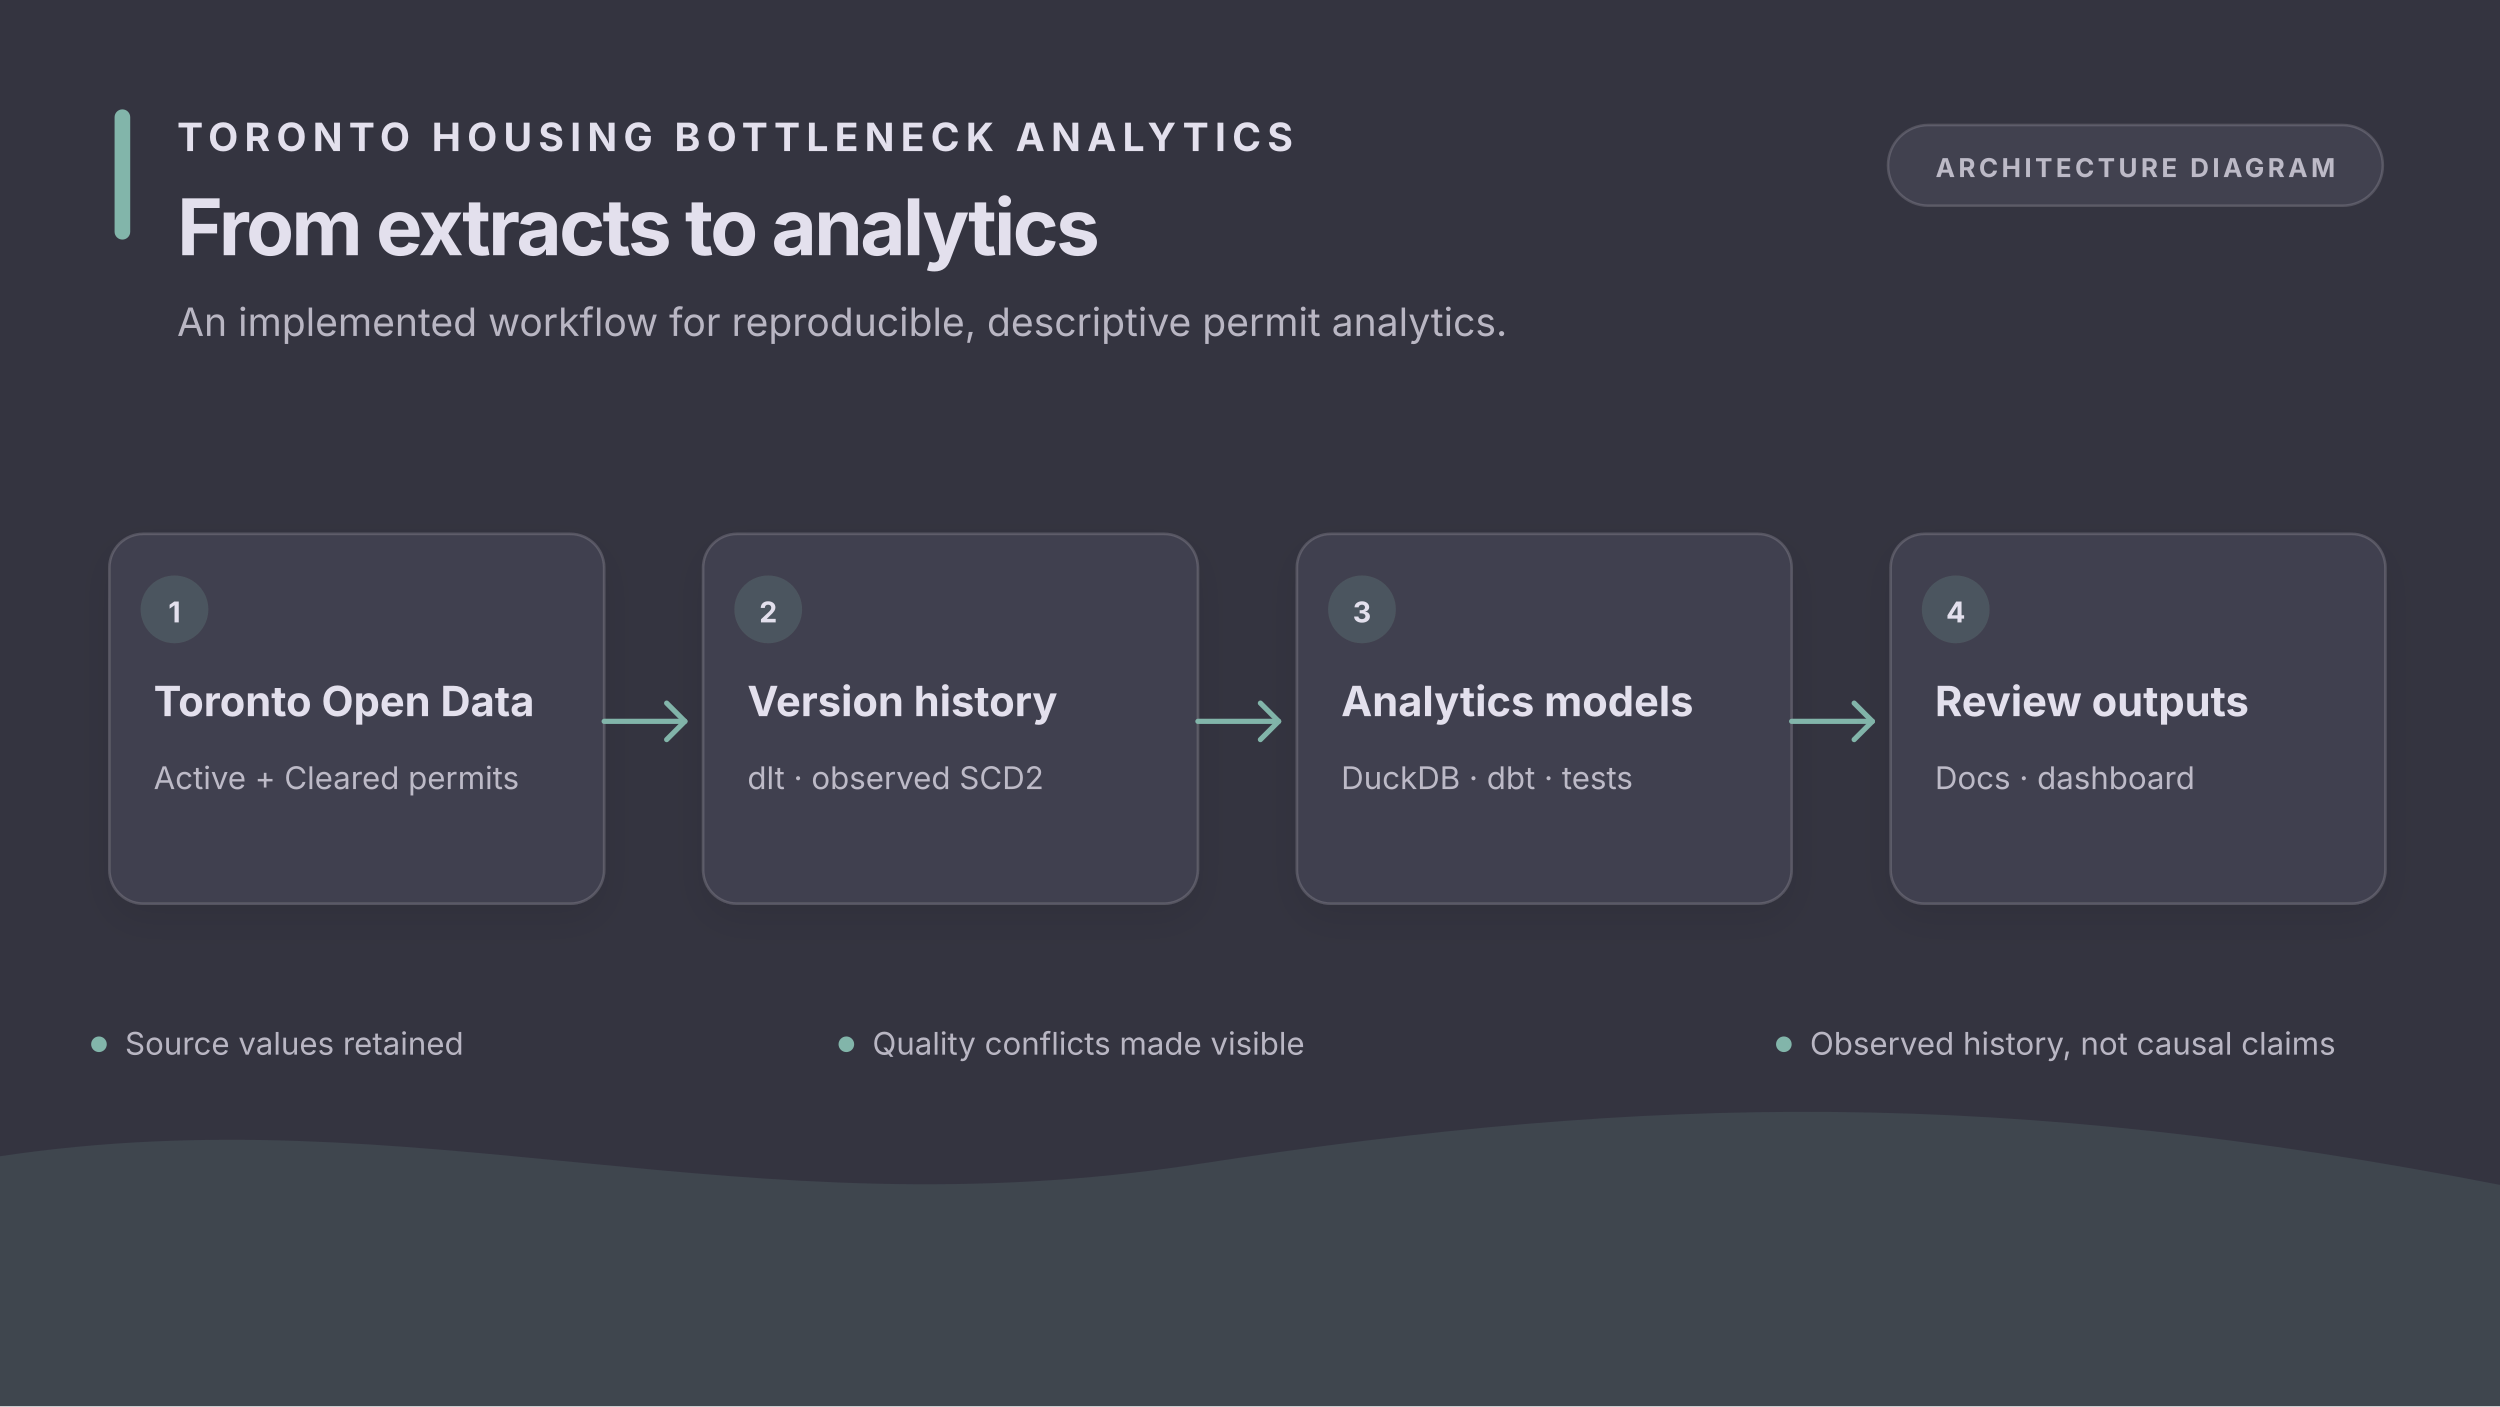
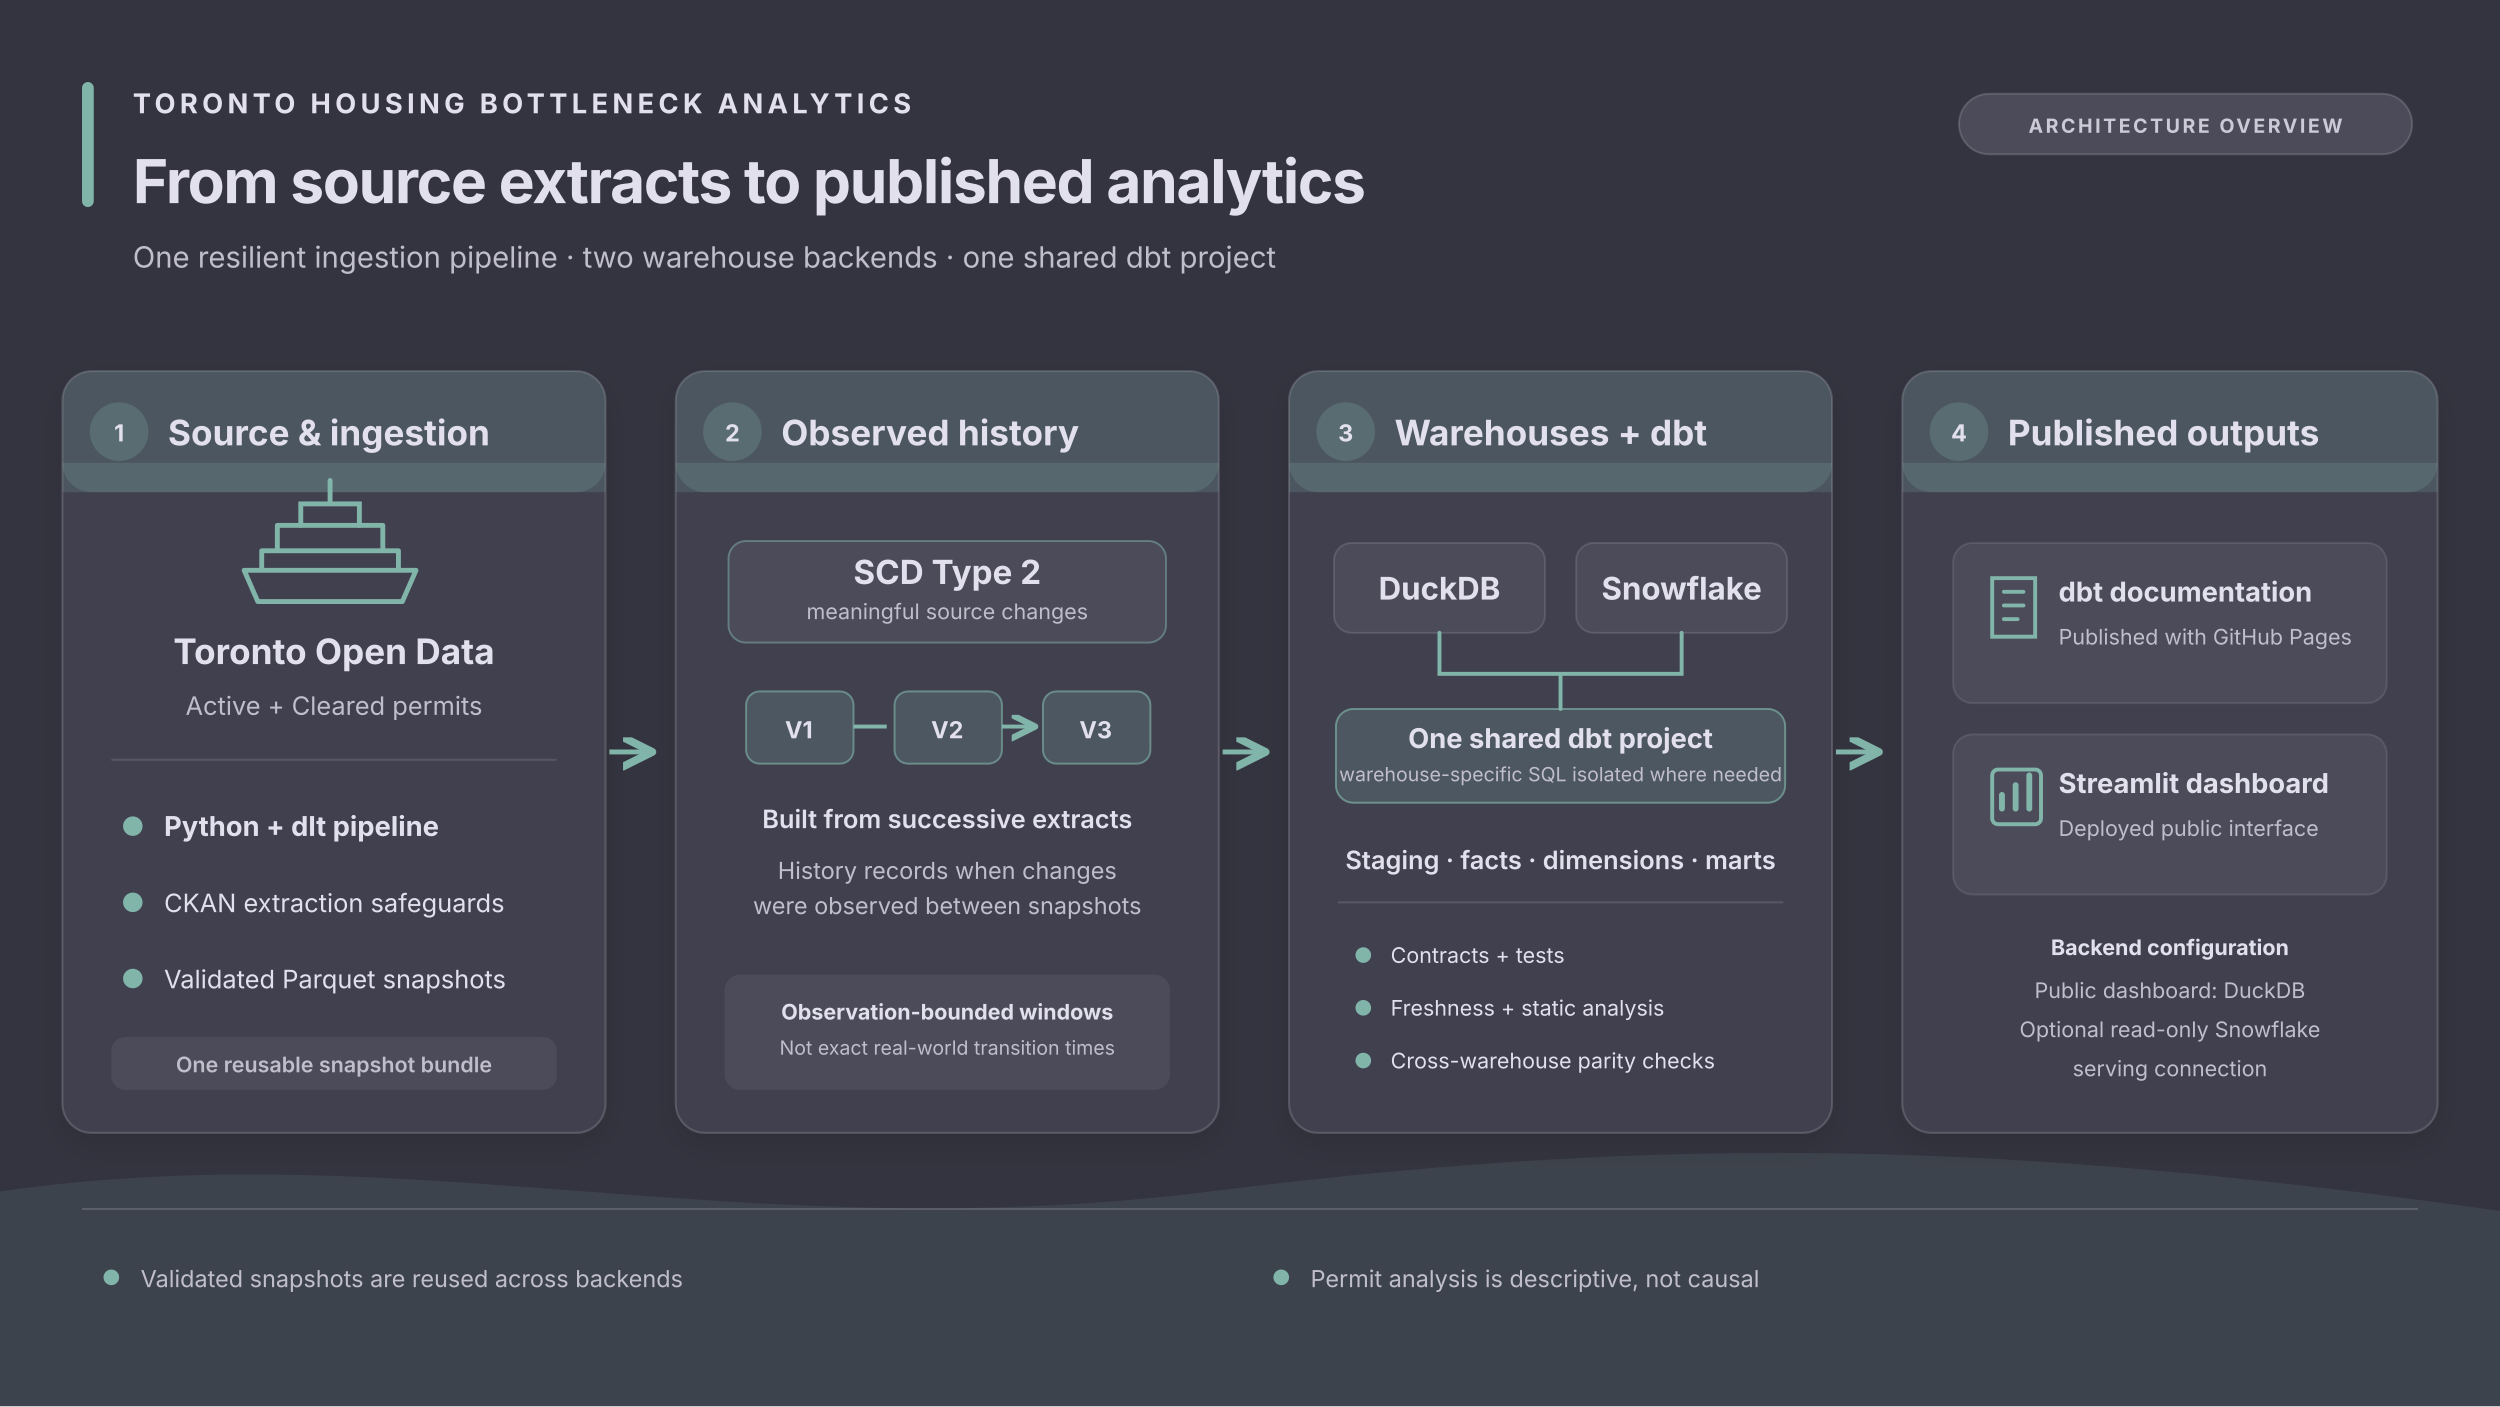
- <svg xmlns="http://www.w3.org/2000/svg" width="960" height="540" viewBox="0 0 960 540" role="img">
+ <svg xmlns="http://www.w3.org/2000/svg" width="1280" height="720" viewBox="0 0 1280 720" role="img" aria-labelledby="title desc">
  <defs>
    <linearGradient id="bg" x1="0" y1="0" x2="1" y2="1">
      <stop offset="0%" stop-color="#343440" />
      <stop offset="100%" stop-color="#343440" />
    </linearGradient>
    <filter id="shadow" x="-15%" y="-20%" width="130%" height="145%">
-       <feDropShadow dx="0" dy="6" stdDeviation="7" flood-color="#25252F" flood-opacity="0.08" />
+       <feDropShadow dx="0" dy="6" stdDeviation="7" flood-color="#17171D" flood-opacity="0.10" />
    </filter>
+     <marker id="arrow" markerWidth="8" markerHeight="8" refX="6" refY="3" orient="auto">
+       <path d="M0 0 L6 3 L0 6" fill="none" stroke="#82B5AA" stroke-width="1.6" stroke-linecap="round" stroke-linejoin="round" />
+     </marker>
  </defs>
-   <rect width="960" height="540" rx="0" fill="url(#bg)" />
-   <path d="M0 444 C160 420 285 474 460 447 S770 418 960 455 L960 540 L0 540 Z" fill="#82B5AA" opacity="0.14" />
-   <rect x="44" y="42" width="6" height="50" rx="3" fill="#82B5AA" />
-   <text x="68" y="58" font-family="Inter, Arial, sans-serif" font-size="15" letter-spacing="2.4" font-weight="700" fill="#E3E0ED">TORONTO HOUSING BOTTLENECK ANALYTICS</text>
-   <text x="68" y="98" font-family="Inter, Arial, sans-serif" font-size="30" font-weight="700" letter-spacing="-1" fill="#E3E0ED">From extracts to analytics</text>
-   <text x="68" y="129" font-family="Inter, Arial, sans-serif" font-size="15" fill="#E3E0ED" opacity="0.76">An implemented workflow for reproducible, descriptive permit analytics.</text>
-   <rect x="725" y="48" width="190" height="31" rx="15.5" fill="#41414F" stroke="#E3E0ED" stroke-opacity="0.18" />
-   <text x="820" y="68" text-anchor="middle" font-family="Inter, Arial, sans-serif" font-size="10" letter-spacing="1.3" font-weight="700" fill="#E3E0ED" opacity="0.76">ARCHITECTURE DIAGRAM</text>
+   <rect width="1280" height="720" fill="url(#bg)" />
+   <path d="M0 610 C210 580 380 640 620 610 S1030 585 1280 620 L1280 720 L0 720 Z" fill="#82B5AA" opacity="0.12" />
+   <rect x="42" y="42" width="6" height="64" rx="3" fill="#82B5AA" />
+   <text x="68" y="58" font-family="Inter,Arial,sans-serif" font-size="14" letter-spacing="2.2" font-weight="700" fill="#E3E0ED">TORONTO HOUSING BOTTLENECK ANALYTICS</text>
+   <text x="68" y="104" font-family="Inter,Arial,sans-serif" font-size="31" font-weight="700" letter-spacing="-0.7" fill="#E3E0ED">From source extracts to published analytics</text>
+   <text x="68" y="137" font-family="Inter,Arial,sans-serif" font-size="15" fill="#C1BECC">One resilient ingestion pipeline · two warehouse backends · one shared dbt project</text>
+   <rect x="1003" y="48" width="232" height="31" rx="15.5" fill="#4B4B59" stroke="#E3E0ED" stroke-opacity="0.18" />
+   <text x="1119" y="68" text-anchor="middle" font-family="Inter,Arial,sans-serif" font-size="10" letter-spacing="1.3" font-weight="700" fill="#E3E0ED" opacity="0.85">ARCHITECTURE OVERVIEW</text>
  <g filter="url(#shadow)">
-     <rect x="42" y="205" width="190" height="142" rx="13" fill="#41414F" stroke="#E3E0ED" stroke-opacity="0.18" />
-     <circle cx="67" cy="234" r="13" fill="#82B5AA" fill-opacity="0.18" />
-     <text x="67" y="239" text-anchor="middle" font-family="Inter, Arial, sans-serif" font-size="11" font-weight="700" fill="#E3E0ED">1</text>
-     <text x="59" y="275" font-family="Inter, Arial, sans-serif" font-size="16" font-weight="700" fill="#E3E0ED">Toronto Open Data</text>
-     <text x="59" y="303" font-family="Inter, Arial, sans-serif" font-size="12" fill="#E3E0ED" opacity="0.76">Active + Cleared permits</text>
+     <rect x="32" y="190" width="278" height="390" rx="15" fill="#41414F" stroke="#E3E0ED" stroke-opacity="0.18" />
  </g>
-   <path d="M232 277 H263" fill="none" stroke="#82B5AA" stroke-width="2" stroke-linecap="round" />
-   <path d="M256 270 L263 277 L256 284" fill="none" stroke="#82B5AA" stroke-width="2" stroke-linecap="round" stroke-linejoin="round" />
+   <rect x="32" y="190" width="278" height="62" rx="15" fill="#82B5AA" fill-opacity="0.19" />
+   <path d="M32 237 V252 H310 V237" fill="#82B5AA" fill-opacity="0.19" />
+   <circle cx="61" cy="221" r="15" fill="#82B5AA" fill-opacity="0.24" />
+   <text x="61" y="226" text-anchor="middle" font-family="Inter,Arial,sans-serif" font-size="12" font-weight="700" fill="#E3E0ED">1</text>
+   <text x="86" y="228" font-family="Inter,Arial,sans-serif" font-size="18" font-weight="700" fill="#E3E0ED">Source &amp; ingestion</text>
+   <path d="M125 292 h88 l-7 16 h-74 z M134 282 h70 v10 h-70 z M142 269 h54 v13 h-54 z" fill="none" stroke="#82B5AA" stroke-width="2.5" stroke-linejoin="round" />
+   <path d="M154 269 v-11 h30 v11 M169 258 v-12" stroke="#82B5AA" stroke-width="2.5" fill="none" stroke-linecap="round" />
+   <text x="171" y="340" text-anchor="middle" font-family="Inter,Arial,sans-serif" font-size="18" font-weight="700" fill="#E3E0ED">Toronto Open Data</text>
+   <text x="171" y="366" text-anchor="middle" font-family="Inter,Arial,sans-serif" font-size="13" fill="#C1BECC">Active + Cleared permits</text>
+   <line x1="57" y1="389" x2="285" y2="389" stroke="#E3E0ED" stroke-opacity="0.15" />
+   <circle cx="68" cy="423" r="5" fill="#82B5AA" />
+   <text x="84" y="428" font-family="Inter,Arial,sans-serif" font-size="14" font-weight="700" fill="#E3E0ED">Python + dlt pipeline</text>
+   <circle cx="68" cy="462" r="5" fill="#82B5AA" />
+   <text x="84" y="467" font-family="Inter,Arial,sans-serif" font-size="13" fill="#E3E0ED">CKAN extraction safeguards</text>
+   <circle cx="68" cy="501" r="5" fill="#82B5AA" />
+   <text x="84" y="506" font-family="Inter,Arial,sans-serif" font-size="13" fill="#E3E0ED">Validated Parquet snapshots</text>
+   <rect x="57" y="531" width="228" height="27" rx="7" fill="#4B4B59" />
+   <text x="171" y="549" text-anchor="middle" font-family="Inter,Arial,sans-serif" font-size="11" font-weight="600" fill="#C1BECC">One reusable snapshot bundle</text>
+   <path d="M312 385 H334" stroke="#82B5AA" stroke-width="2.5" fill="none" marker-end="url(#arrow)" />
  <g filter="url(#shadow)">
-     <rect x="270" y="205" width="190" height="142" rx="13" fill="#41414F" stroke="#E3E0ED" stroke-opacity="0.18" />
-     <circle cx="295" cy="234" r="13" fill="#82B5AA" fill-opacity="0.18" />
-     <text x="295" y="239" text-anchor="middle" font-family="Inter, Arial, sans-serif" font-size="11" font-weight="700" fill="#E3E0ED">2</text>
-     <text x="287" y="275" font-family="Inter, Arial, sans-serif" font-size="16" font-weight="700" fill="#E3E0ED">Version history</text>
-     <text x="287" y="303" font-family="Inter, Arial, sans-serif" font-size="12" fill="#E3E0ED" opacity="0.76">dlt · observed SCD2</text>
+     <rect x="346" y="190" width="278" height="390" rx="15" fill="#41414F" stroke="#E3E0ED" stroke-opacity="0.18" />
  </g>
-   <path d="M460 277 H491" fill="none" stroke="#82B5AA" stroke-width="2" stroke-linecap="round" />
-   <path d="M484 270 L491 277 L484 284" fill="none" stroke="#82B5AA" stroke-width="2" stroke-linecap="round" stroke-linejoin="round" />
+   <rect x="346" y="190" width="278" height="62" rx="15" fill="#82B5AA" fill-opacity="0.19" />
+   <path d="M346 237 V252 H624 V237" fill="#82B5AA" fill-opacity="0.19" />
+   <circle cx="375" cy="221" r="15" fill="#82B5AA" fill-opacity="0.24" />
+   <text x="375" y="226" text-anchor="middle" font-family="Inter,Arial,sans-serif" font-size="12" font-weight="700" fill="#E3E0ED">2</text>
+   <text x="400" y="228" font-family="Inter,Arial,sans-serif" font-size="18" font-weight="700" fill="#E3E0ED">Observed history</text>
+   <rect x="373" y="277" width="224" height="52" rx="9" fill="#4B4B59" stroke="#82B5AA" stroke-opacity="0.5" />
+   <text x="485" y="299" text-anchor="middle" font-family="Inter,Arial,sans-serif" font-size="17" font-weight="700" fill="#E3E0ED">SCD Type 2</text>
+   <text x="485" y="317" text-anchor="middle" font-family="Inter,Arial,sans-serif" font-size="11" fill="#C1BECC">meaningful source changes</text>
+   <rect x="382" y="354" width="55" height="37" rx="7" fill="#82B5AA" fill-opacity="0.20" stroke="#82B5AA" stroke-opacity="0.6" />
+   <rect x="458" y="354" width="55" height="37" rx="7" fill="#82B5AA" fill-opacity="0.20" stroke="#82B5AA" stroke-opacity="0.6" />
+   <rect x="534" y="354" width="55" height="37" rx="7" fill="#82B5AA" fill-opacity="0.20" stroke="#82B5AA" stroke-opacity="0.6" />
+   <text x="409" y="378" text-anchor="middle" font-family="Inter,Arial,sans-serif" font-size="12" font-weight="700" fill="#E3E0ED">V1</text>
+   <text x="485" y="378" text-anchor="middle" font-family="Inter,Arial,sans-serif" font-size="12" font-weight="700" fill="#E3E0ED">V2</text>
+   <text x="561" y="378" text-anchor="middle" font-family="Inter,Arial,sans-serif" font-size="12" font-weight="700" fill="#E3E0ED">V3</text>
+   <path d="M437 372 H454 M513 372 H530" stroke="#82B5AA" stroke-width="2" fill="none" marker-end="url(#arrow)" />
+   <text x="485" y="424" text-anchor="middle" font-family="Inter,Arial,sans-serif" font-size="13" font-weight="600" fill="#E3E0ED">Built from successive extracts</text>
+   <text x="485" y="450" text-anchor="middle" font-family="Inter,Arial,sans-serif" font-size="12" fill="#C1BECC">History records when changes</text>
+   <text x="485" y="468" text-anchor="middle" font-family="Inter,Arial,sans-serif" font-size="12" fill="#C1BECC">were observed between snapshots</text>
+   <rect x="371" y="499" width="228" height="59" rx="8" fill="#4B4B59" />
+   <text x="485" y="522" text-anchor="middle" font-family="Inter,Arial,sans-serif" font-size="11" font-weight="700" fill="#E3E0ED">Observation-bounded windows</text>
+   <text x="485" y="540" text-anchor="middle" font-family="Inter,Arial,sans-serif" font-size="10" fill="#C1BECC">Not exact real-world transition times</text>
+   <path d="M626 385 H648" stroke="#82B5AA" stroke-width="2.5" fill="none" marker-end="url(#arrow)" />
  <g filter="url(#shadow)">
-     <rect x="498" y="205" width="190" height="142" rx="13" fill="#41414F" stroke="#E3E0ED" stroke-opacity="0.18" />
-     <circle cx="523" cy="234" r="13" fill="#82B5AA" fill-opacity="0.18" />
-     <text x="523" y="239" text-anchor="middle" font-family="Inter, Arial, sans-serif" font-size="11" font-weight="700" fill="#E3E0ED">3</text>
-     <text x="515" y="275" font-family="Inter, Arial, sans-serif" font-size="16" font-weight="700" fill="#E3E0ED">Analytics models</text>
-     <text x="515" y="303" font-family="Inter, Arial, sans-serif" font-size="12" fill="#E3E0ED" opacity="0.76">DuckDB · dbt · tests</text>
+     <rect x="660" y="190" width="278" height="390" rx="15" fill="#41414F" stroke="#E3E0ED" stroke-opacity="0.18" />
  </g>
-   <path d="M688 277 H719" fill="none" stroke="#82B5AA" stroke-width="2" stroke-linecap="round" />
-   <path d="M712 270 L719 277 L712 284" fill="none" stroke="#82B5AA" stroke-width="2" stroke-linecap="round" stroke-linejoin="round" />
+   <rect x="660" y="190" width="278" height="62" rx="15" fill="#82B5AA" fill-opacity="0.19" />
+   <path d="M660 237 V252 H938 V237" fill="#82B5AA" fill-opacity="0.19" />
+   <circle cx="689" cy="221" r="15" fill="#82B5AA" fill-opacity="0.24" />
+   <text x="689" y="226" text-anchor="middle" font-family="Inter,Arial,sans-serif" font-size="12" font-weight="700" fill="#E3E0ED">3</text>
+   <text x="714" y="228" font-family="Inter,Arial,sans-serif" font-size="18" font-weight="700" fill="#E3E0ED">Warehouses + dbt</text>
+   <rect x="683" y="278" width="108" height="46" rx="9" fill="#4B4B59" stroke="#E3E0ED" stroke-opacity="0.14" />
+   <rect x="807" y="278" width="108" height="46" rx="9" fill="#4B4B59" stroke="#E3E0ED" stroke-opacity="0.14" />
+   <text x="737" y="307" text-anchor="middle" font-family="Inter,Arial,sans-serif" font-size="16" font-weight="700" fill="#E3E0ED">DuckDB</text>
+   <text x="861" y="307" text-anchor="middle" font-family="Inter,Arial,sans-serif" font-size="16" font-weight="700" fill="#E3E0ED">Snowflake</text>
+   <path d="M737 324 V345 H861 V324 M799 345 V363" stroke="#82B5AA" stroke-width="2" fill="none" stroke-linecap="round" />
+   <rect x="684" y="363" width="230" height="48" rx="9" fill="#82B5AA" fill-opacity="0.20" stroke="#82B5AA" stroke-opacity="0.65" />
+   <text x="799" y="383" text-anchor="middle" font-family="Inter,Arial,sans-serif" font-size="14" font-weight="700" fill="#E3E0ED">One shared dbt project</text>
+   <text x="799" y="400" text-anchor="middle" font-family="Inter,Arial,sans-serif" font-size="10" fill="#C1BECC">warehouse-specific SQL isolated where needed</text>
+   <text x="799" y="445" text-anchor="middle" font-family="Inter,Arial,sans-serif" font-size="13" font-weight="600" fill="#E3E0ED">Staging · facts · dimensions · marts</text>
+   <line x1="685" y1="462" x2="913" y2="462" stroke="#E3E0ED" stroke-opacity="0.15" />
+   <circle cx="698" cy="489" r="4" fill="#82B5AA" />
+   <text x="712" y="493" font-family="Inter,Arial,sans-serif" font-size="11" fill="#E3E0ED">Contracts + tests</text>
+   <circle cx="698" cy="516" r="4" fill="#82B5AA" />
+   <text x="712" y="520" font-family="Inter,Arial,sans-serif" font-size="11" fill="#E3E0ED">Freshness + static analysis</text>
+   <circle cx="698" cy="543" r="4" fill="#82B5AA" />
+   <text x="712" y="547" font-family="Inter,Arial,sans-serif" font-size="11" fill="#E3E0ED">Cross-warehouse parity checks</text>
+   <path d="M940 385 H962" stroke="#82B5AA" stroke-width="2.5" fill="none" marker-end="url(#arrow)" />
  <g filter="url(#shadow)">
-     <rect x="726" y="205" width="190" height="142" rx="13" fill="#41414F" stroke="#E3E0ED" stroke-opacity="0.18" />
-     <circle cx="751" cy="234" r="13" fill="#82B5AA" fill-opacity="0.18" />
-     <text x="751" y="239" text-anchor="middle" font-family="Inter, Arial, sans-serif" font-size="11" font-weight="700" fill="#E3E0ED">4</text>
-     <text x="743" y="275" font-family="Inter, Arial, sans-serif" font-size="16" font-weight="700" fill="#E3E0ED">Review outputs</text>
-     <text x="743" y="303" font-family="Inter, Arial, sans-serif" font-size="12" fill="#E3E0ED" opacity="0.76">Docs · dashboard</text>
+     <rect x="974" y="190" width="274" height="390" rx="15" fill="#41414F" stroke="#E3E0ED" stroke-opacity="0.18" />
  </g>
-   <text x="48" y="405" font-family="Inter, Arial, sans-serif" font-size="12" fill="#E3E0ED" opacity="0.76">Source values retained</text>
-   <circle cx="38" cy="401" r="3" fill="#82B5AA" />
-   <text x="335" y="405" font-family="Inter, Arial, sans-serif" font-size="12" fill="#E3E0ED" opacity="0.76">Quality conflicts made visible</text>
-   <circle cx="325" cy="401" r="3" fill="#82B5AA" />
-   <text x="695" y="405" font-family="Inter, Arial, sans-serif" font-size="12" fill="#E3E0ED" opacity="0.76">Observed history, not causal claims</text>
-   <circle cx="685" cy="401" r="3" fill="#82B5AA" />
+   <rect x="974" y="190" width="274" height="62" rx="15" fill="#82B5AA" fill-opacity="0.19" />
+   <path d="M974 237 V252 H1248 V237" fill="#82B5AA" fill-opacity="0.19" />
+   <circle cx="1003" cy="221" r="15" fill="#82B5AA" fill-opacity="0.24" />
+   <text x="1003" y="226" text-anchor="middle" font-family="Inter,Arial,sans-serif" font-size="12" font-weight="700" fill="#E3E0ED">4</text>
+   <text x="1028" y="228" font-family="Inter,Arial,sans-serif" font-size="18" font-weight="700" fill="#E3E0ED">Published outputs</text>
+   <rect x="1000" y="278" width="222" height="82" rx="10" fill="#4B4B59" stroke="#E3E0ED" stroke-opacity="0.12" />
+   <path d="M1020 296 h22 v30 h-22 z M1026 303 h10 M1026 310 h10 M1026 317 h7" stroke="#82B5AA" stroke-width="2" fill="none" stroke-linecap="round" />
+   <text x="1054" y="308" font-family="Inter,Arial,sans-serif" font-size="14" font-weight="700" fill="#E3E0ED">dbt documentation</text>
+   <text x="1054" y="330" font-family="Inter,Arial,sans-serif" font-size="11" fill="#C1BECC">Published with GitHub Pages</text>
+   <rect x="1000" y="376" width="222" height="82" rx="10" fill="#4B4B59" stroke="#E3E0ED" stroke-opacity="0.12" />
+   <rect x="1020" y="394" width="25" height="28" rx="3" stroke="#82B5AA" stroke-width="2" fill="none" />
+   <path d="M1025 414 v-7 M1032 414 v-12 M1039 414 v-17" stroke="#82B5AA" stroke-width="3" stroke-linecap="round" />
+   <text x="1054" y="406" font-family="Inter,Arial,sans-serif" font-size="14" font-weight="700" fill="#E3E0ED">Streamlit dashboard</text>
+   <text x="1054" y="428" font-family="Inter,Arial,sans-serif" font-size="11" fill="#C1BECC">Deployed public interface</text>
+   <text x="1111" y="489" text-anchor="middle" font-family="Inter,Arial,sans-serif" font-size="11" font-weight="700" fill="#E3E0ED">Backend configuration</text>
+   <text x="1111" y="511" text-anchor="middle" font-family="Inter,Arial,sans-serif" font-size="11" fill="#C1BECC">Public dashboard: DuckDB</text>
+   <text x="1111" y="531" text-anchor="middle" font-family="Inter,Arial,sans-serif" font-size="11" fill="#C1BECC">Optional read-only Snowflake</text>
+   <text x="1111" y="551" text-anchor="middle" font-family="Inter,Arial,sans-serif" font-size="11" fill="#C1BECC">serving connection</text>
+   <line x1="42" y1="619" x2="1238" y2="619" stroke="#E3E0ED" stroke-opacity="0.18" />
+   <circle cx="57" cy="654" r="4" fill="#82B5AA" />
+   <text x="72" y="659" font-family="Inter,Arial,sans-serif" font-size="12" fill="#C1BECC">Validated snapshots are reused across backends</text>
+   <circle cx="656" cy="654" r="4" fill="#82B5AA" />
+   <text x="671" y="659" font-family="Inter,Arial,sans-serif" font-size="12" fill="#C1BECC">Permit analysis is descriptive, not causal</text>
</svg>
